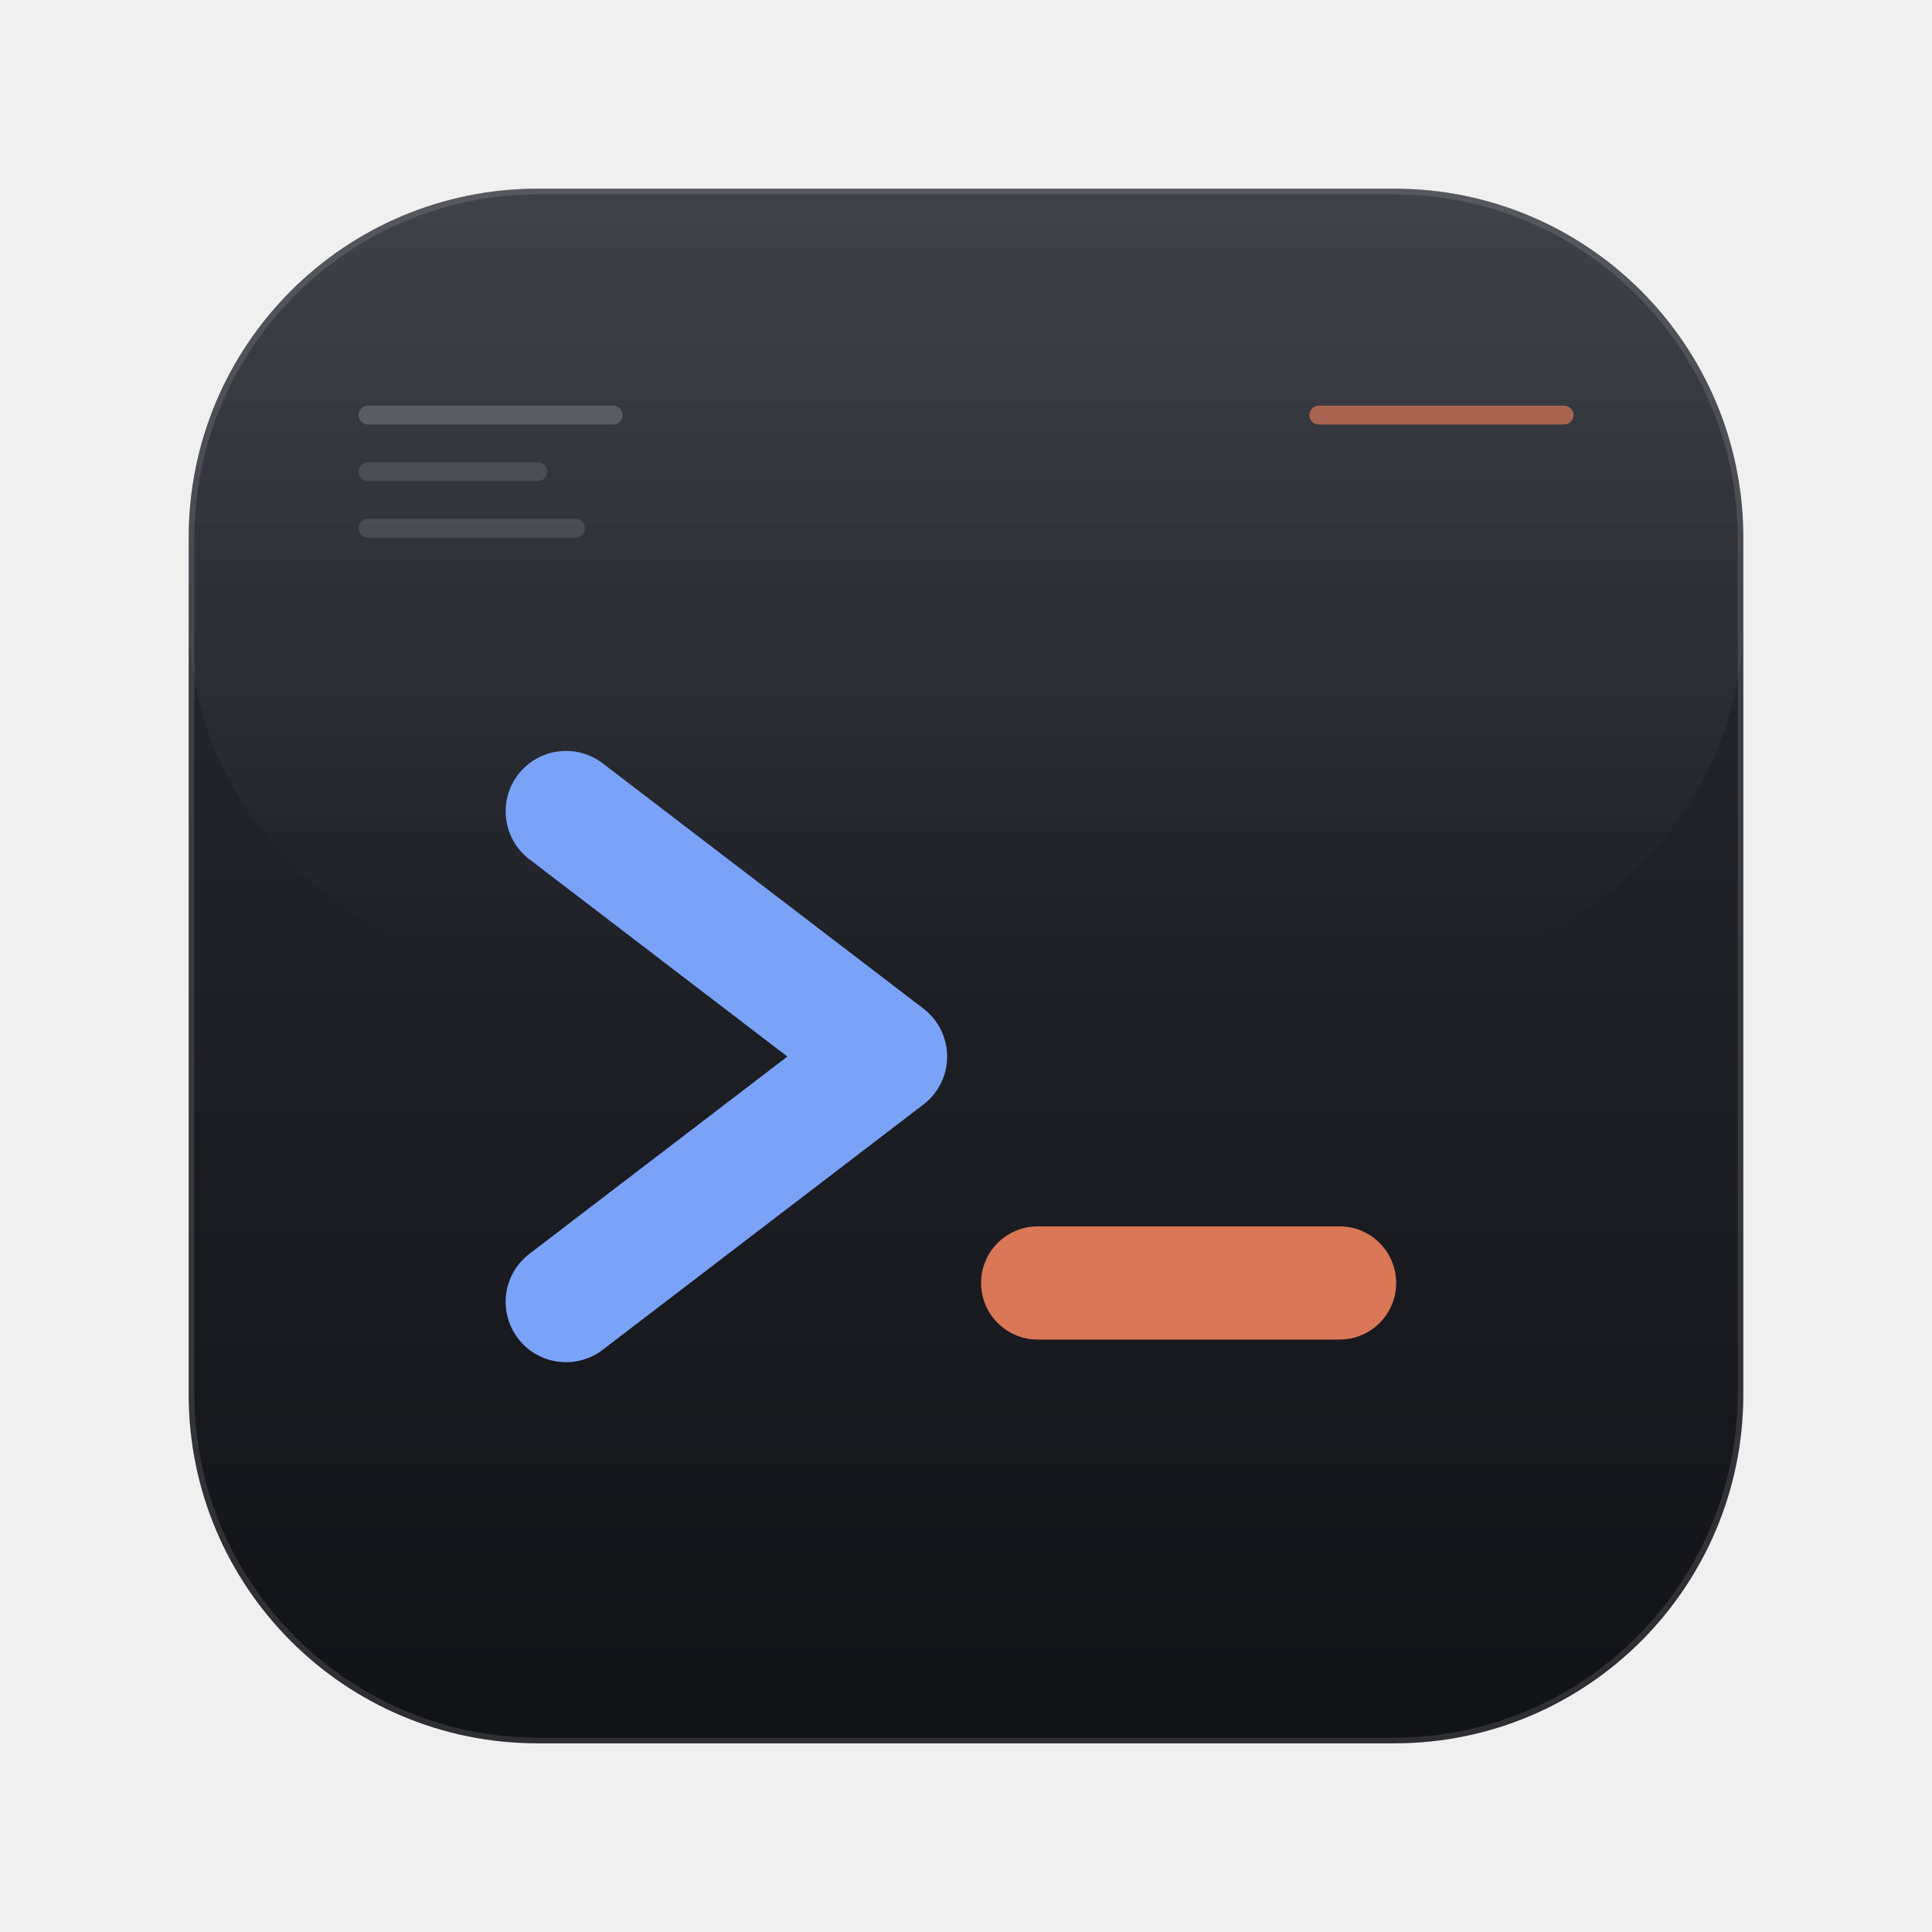
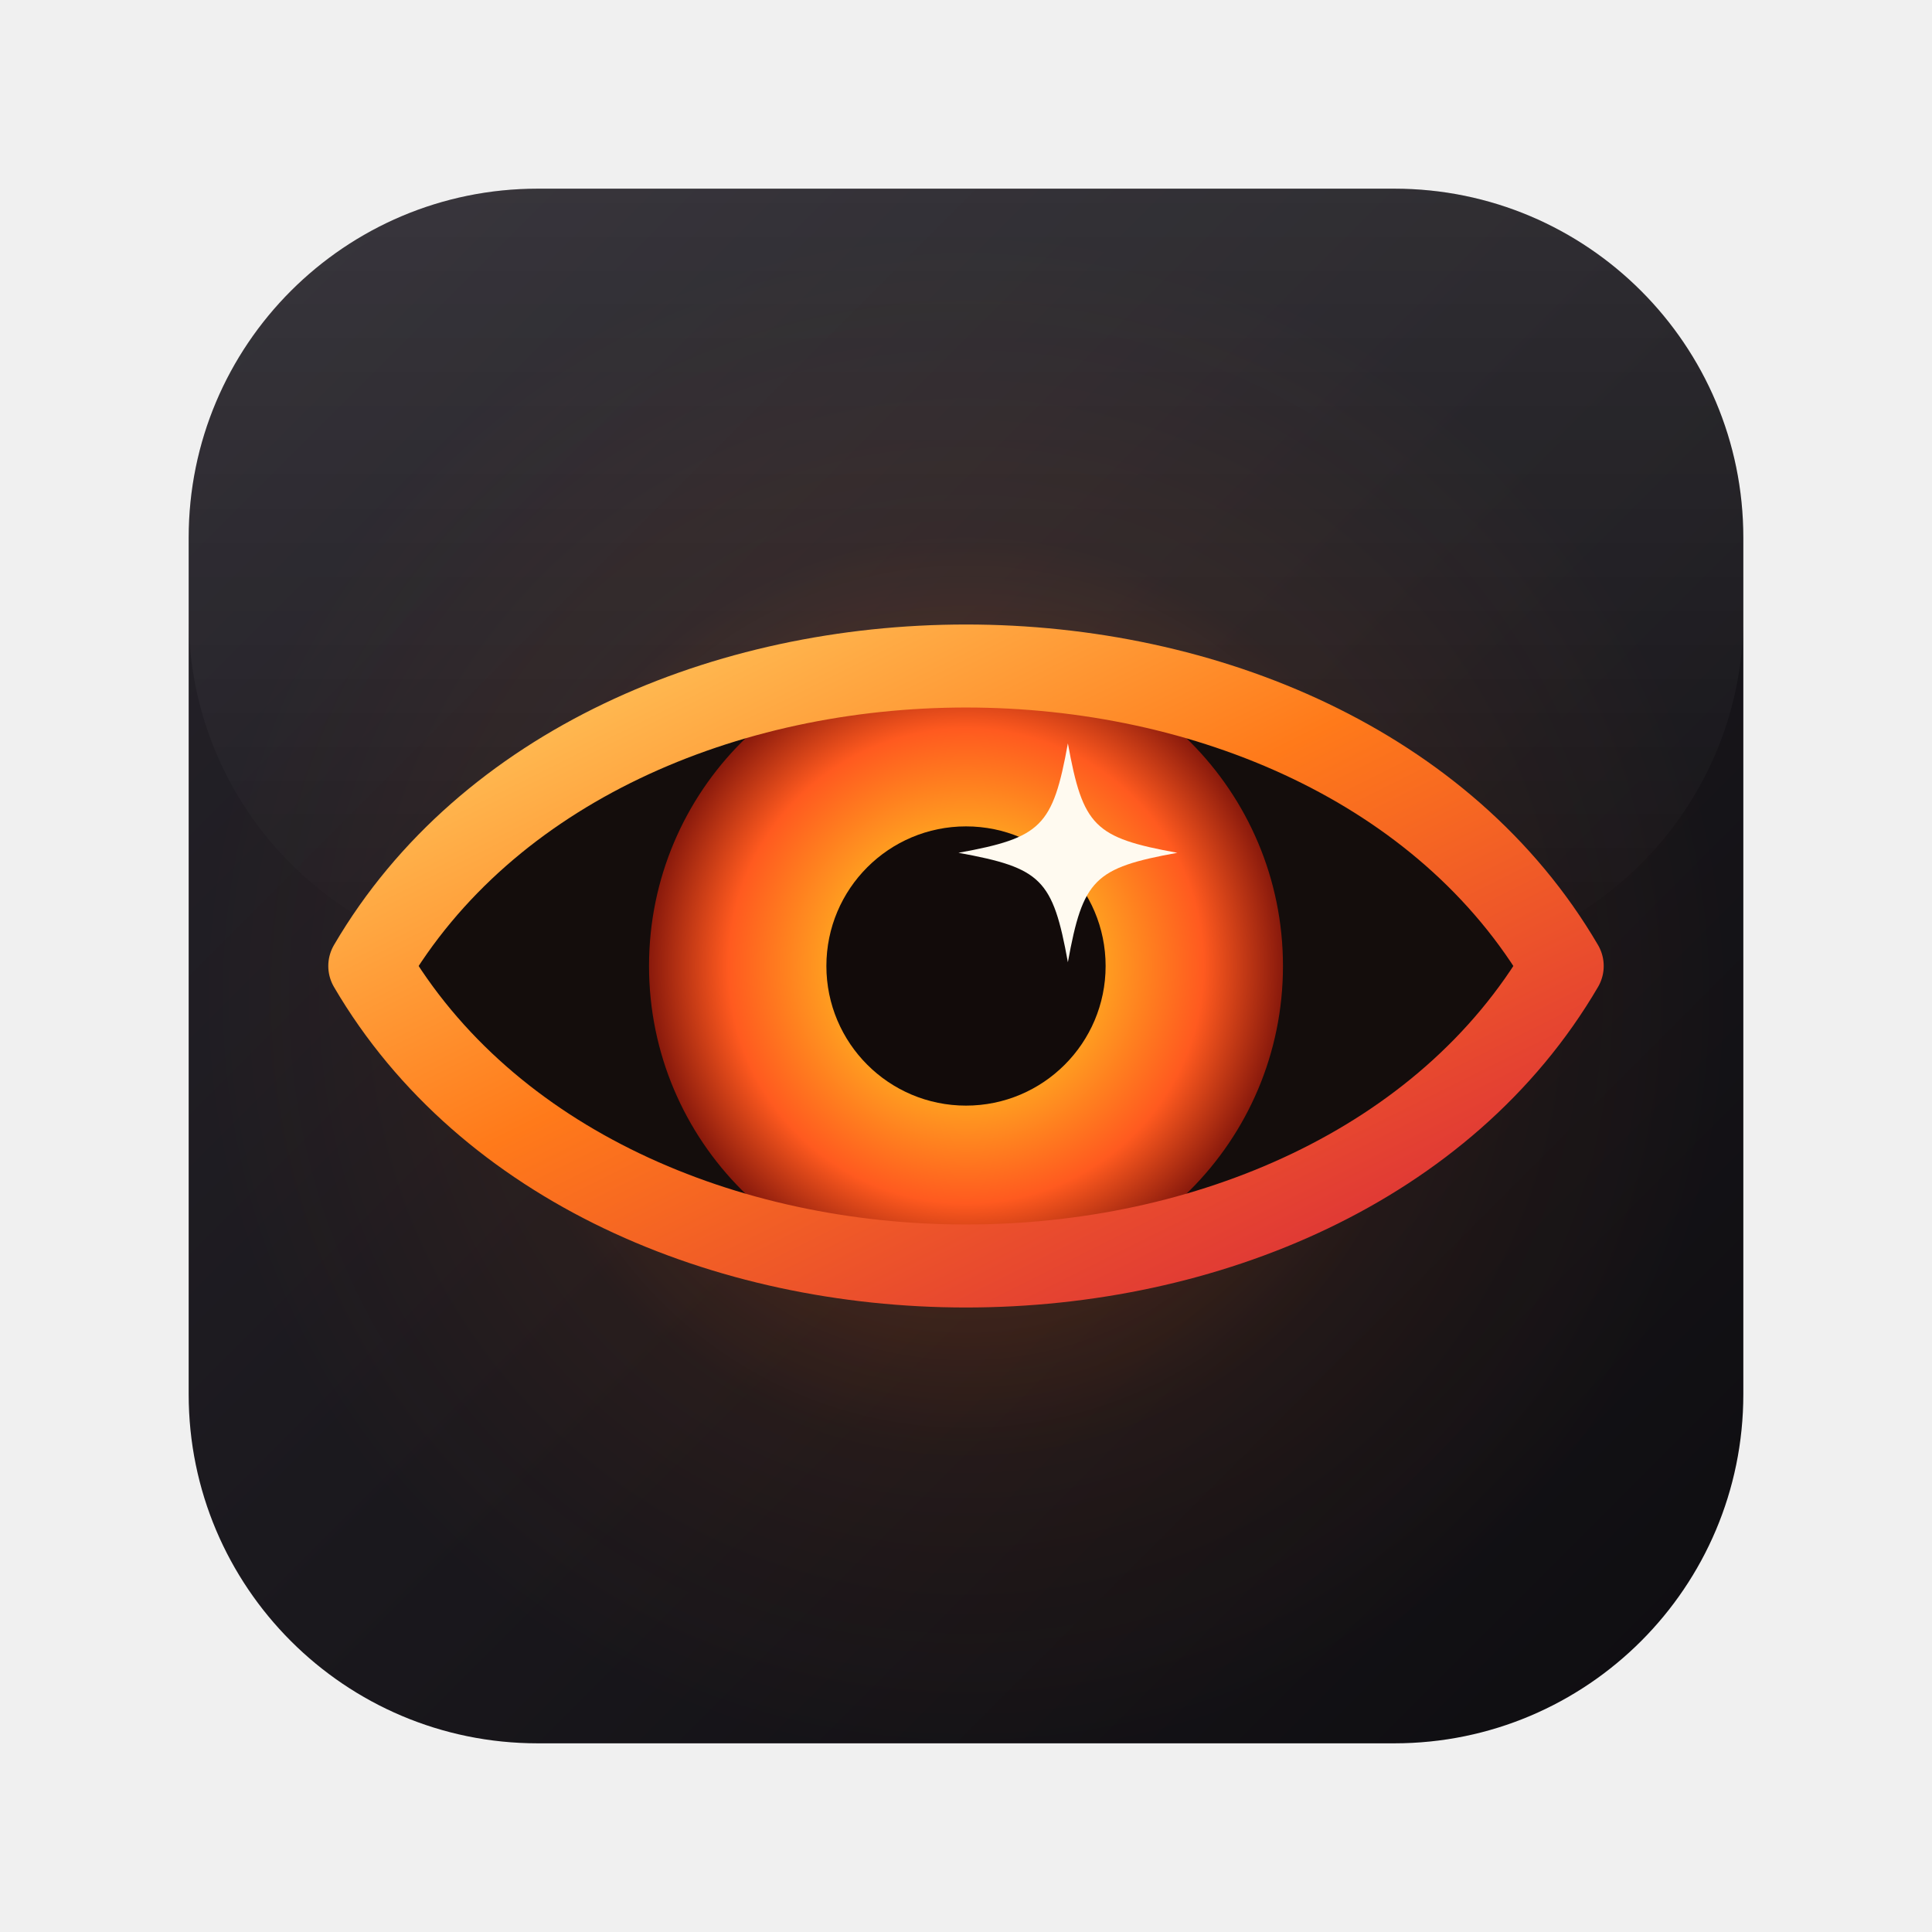
<svg xmlns="http://www.w3.org/2000/svg" width="1024" height="1024" viewBox="0 0 1024 1024">
  <defs>
-     <linearGradient id="bg" x1="0" y1="0" x2="0" y2="1">
-       <stop offset="0" stop-color="#2a2d35" />
-       <stop offset="1" stop-color="#121317" />
+     <linearGradient id="bg" x1="0" y1="0" x2="1" y2="1">
+       <stop offset="0" stop-color="#26232a" />
+       <stop offset="1" stop-color="#0e0d10" />
    </linearGradient>
+     <radialGradient id="glow" cx="0.5" cy="0.52" r="0.5">
+       <stop offset="0" stop-color="#ff6a1f" stop-opacity="0.38" />
+       <stop offset="0.6" stop-color="#ff6a1f" stop-opacity="0.06" />
+       <stop offset="1" stop-color="#ff6a1f" stop-opacity="0" />
+     </radialGradient>
+     <linearGradient id="lid" x1="0" y1="0" x2="1" y2="1">
+       <stop offset="0" stop-color="#ffd166" />
+       <stop offset="0.45" stop-color="#ff7a1a" />
+       <stop offset="1" stop-color="#d7263d" />
+     </linearGradient>
+     <radialGradient id="iris" cx="0.5" cy="0.5" r="0.5">
+       <stop offset="0" stop-color="#fff3c4" />
+       <stop offset="0.35" stop-color="#ffb020" />
+       <stop offset="0.75" stop-color="#ff5a1f" />
+       <stop offset="1" stop-color="#8a1a0c" />
+     </radialGradient>
    <linearGradient id="hl" x1="0" y1="0" x2="0" y2="1">
-       <stop offset="0" stop-color="#ffffff" stop-opacity="0.10" />
+       <stop offset="0" stop-color="#ffffff" stop-opacity="0.09" />
      <stop offset="1" stop-color="#ffffff" stop-opacity="0" />
    </linearGradient>
+     <clipPath id="eye">
+       <path d="M196 512 C 320 300, 704 300, 828 512 C 704 724, 320 724, 196 512 Z" />
+     </clipPath>
  </defs>
  <rect x="100" y="100" width="824" height="824" rx="185" fill="url(#bg)" />
+   <rect x="100" y="100" width="824" height="824" rx="185" fill="url(#glow)" />
  <rect x="100" y="100" width="824" height="412" rx="185" fill="url(#hl)" />
-   <rect x="101.5" y="101.5" width="821" height="821" rx="184" fill="none" stroke="#ffffff" stroke-opacity="0.12" stroke-width="3" />
-   <rect x="190" y="215" width="140" height="10" rx="5" fill="#ffffff" fill-opacity="0.18" />
-   <rect x="190" y="245" width="100" height="10" rx="5" fill="#ffffff" fill-opacity="0.12" />
-   <rect x="190" y="275" width="120" height="10" rx="5" fill="#ffffff" fill-opacity="0.12" />
-   <rect x="694" y="215" width="140" height="10" rx="5" fill="#d97757" fill-opacity="0.7" />
-   <path d="M300 430 L470 560 L300 690" fill="none" stroke="#7aa2f7" stroke-width="64" stroke-linecap="round" stroke-linejoin="round" />
-   <rect x="520" y="650" width="220" height="60" rx="30" fill="#d97757" />
+   <g clip-path="url(#eye)">
+     <rect x="100" y="100" width="824" height="824" fill="#140d0c" />
+     <circle cx="512" cy="512" r="168" fill="url(#iris)" />
+     <circle cx="512" cy="512" r="74" fill="#120b0a" />
+   </g>
+   <path d="M196 512 C 320 300, 704 300, 828 512 C 704 724, 320 724, 196 512 Z" fill="none" stroke="url(#lid)" stroke-width="44" stroke-linejoin="round" />
+   <path transform="translate(566 452)" d="M0 -58 C 8 -14, 14 -8, 58 0 C 14 8, 8 14, 0 58 C -8 14, -14 8, -58 0 C -14 -8, -8 -14, 0 -58 Z" fill="#fffaf0" />
</svg>
